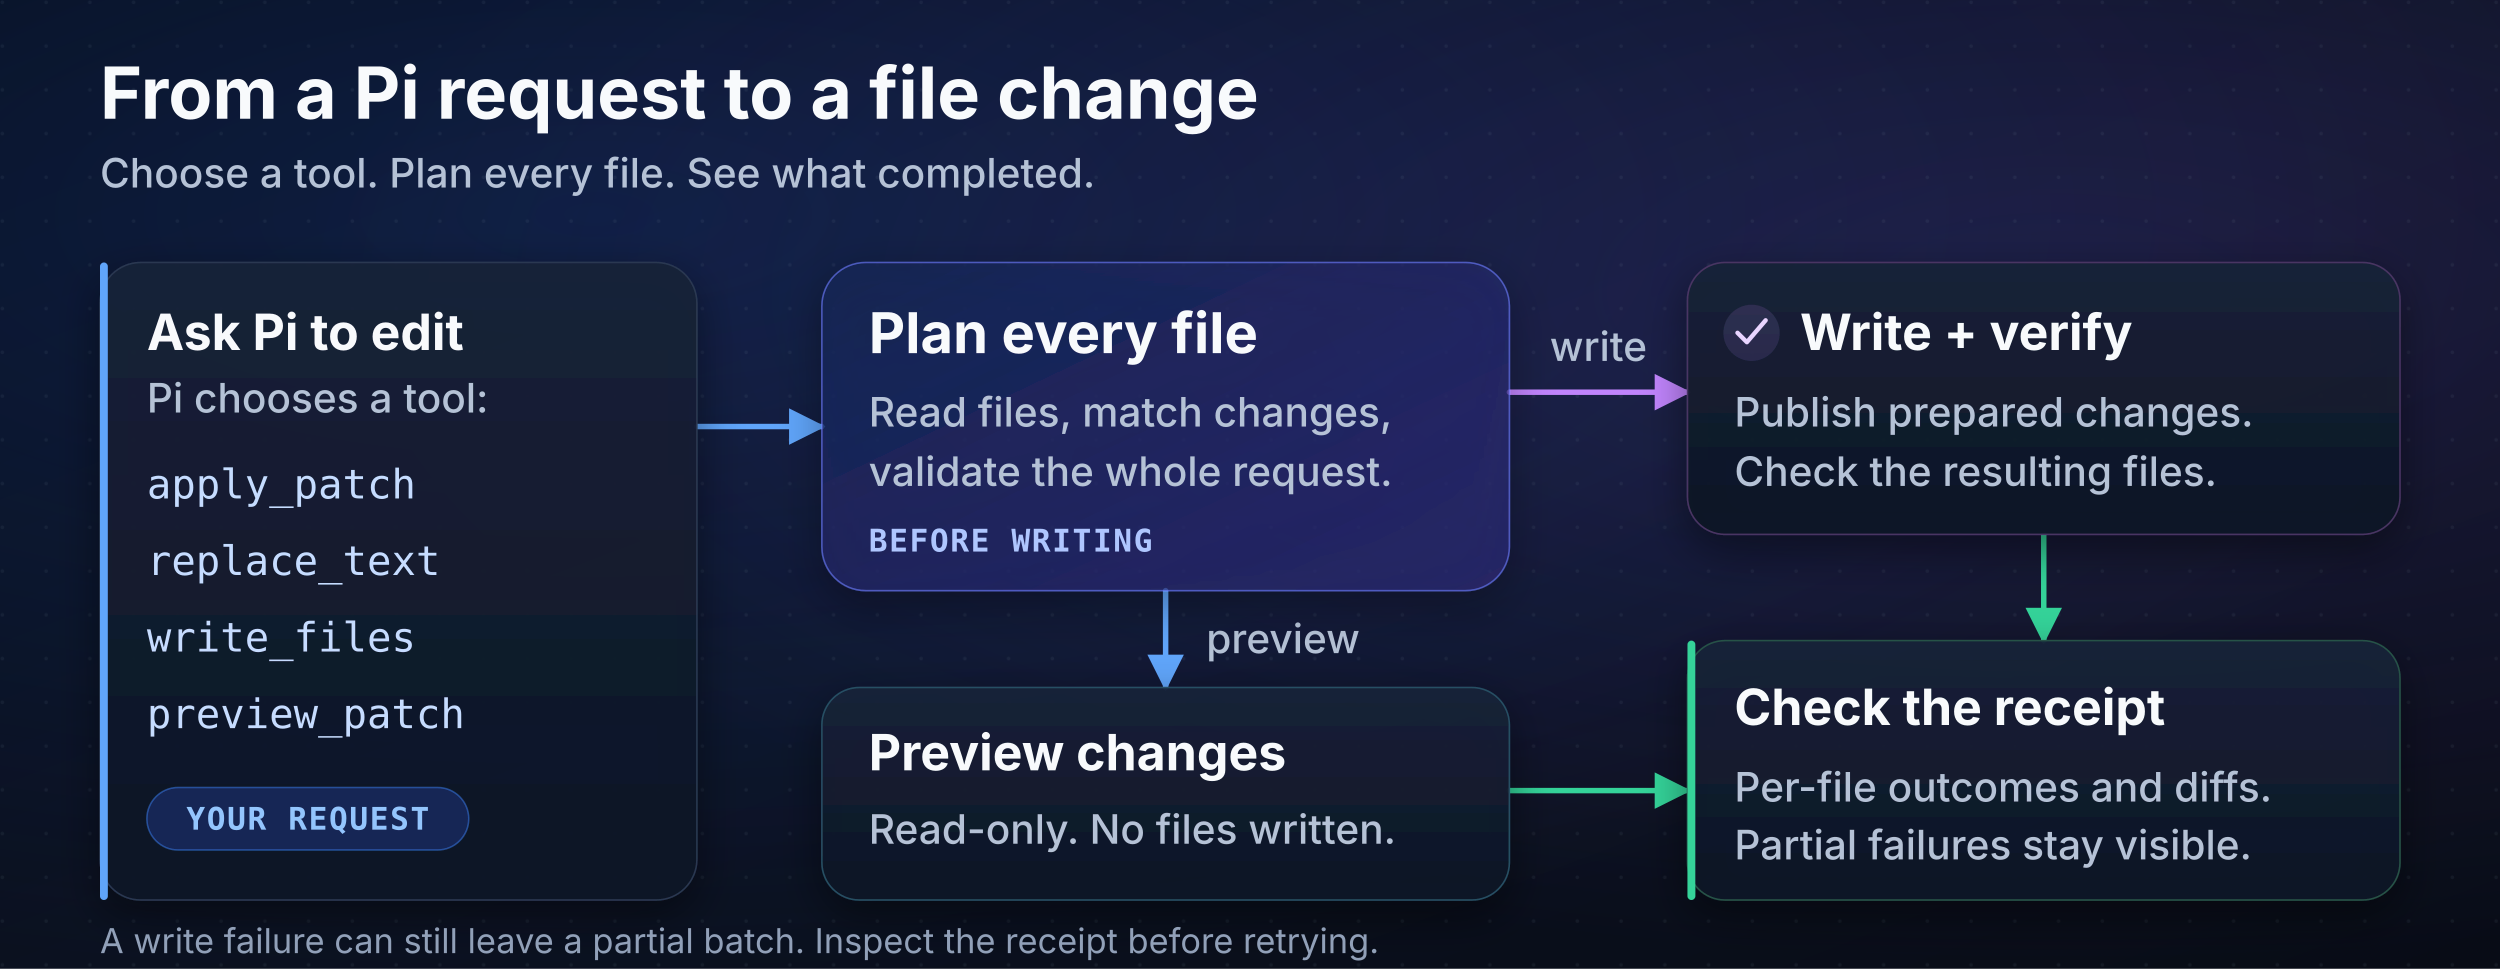
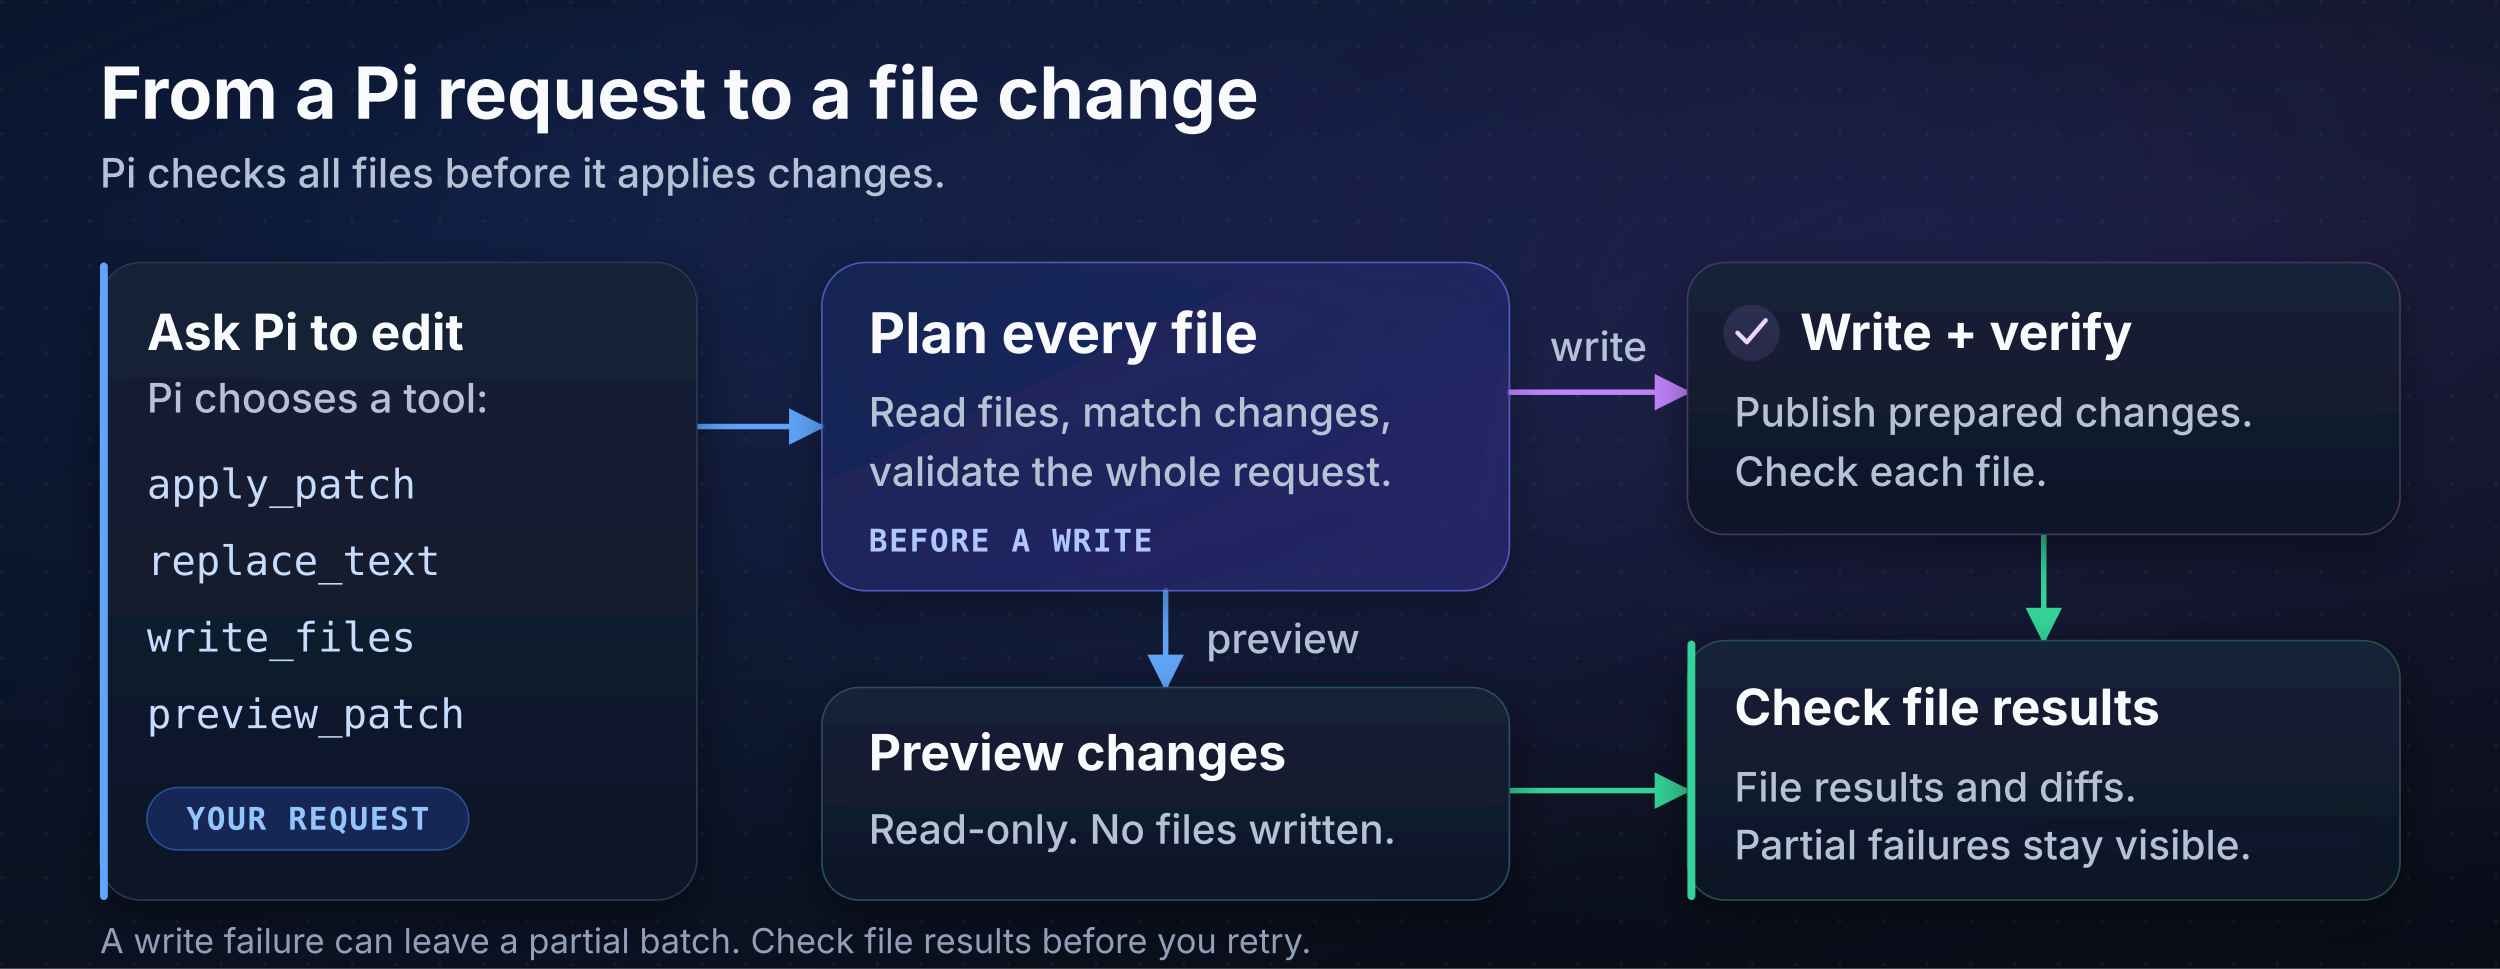
<svg xmlns="http://www.w3.org/2000/svg" width="1600" height="620" viewBox="0 0 1600 620" role="img" aria-labelledby="title desc">
  <defs>
    <linearGradient id="canvas" x1="0" y1="0" x2="1" y2="1">
      <stop stop-color="#060A12" />
      <stop offset="0.52" stop-color="#0B1120" />
      <stop offset="1" stop-color="#080C16" />
    </linearGradient>
    <radialGradient id="blueBloom" cx="0.24" cy="0.22" r="0.8">
      <stop stop-color="#2563EB" stop-opacity="0.20" />
      <stop offset="1" stop-color="#2563EB" stop-opacity="0" />
    </radialGradient>
    <radialGradient id="violetBloom" cx="0.82" cy="0.3" r="0.7">
      <stop stop-color="#8B5CF6" stop-opacity="0.14" />
      <stop offset="1" stop-color="#8B5CF6" stop-opacity="0" />
    </radialGradient>
    <linearGradient id="glass" x1="0" y1="0" x2="0" y2="1">
      <stop stop-color="#172238" stop-opacity="0.96" />
      <stop offset="1" stop-color="#0E1525" stop-opacity="0.98" />
    </linearGradient>
    <linearGradient id="focus" x1="0" y1="0" x2="1" y2="1">
      <stop stop-color="#172554" stop-opacity="0.82" />
      <stop offset="1" stop-color="#312E81" stop-opacity="0.58" />
    </linearGradient>
    <pattern id="dotGrid" width="28" height="28" patternUnits="userSpaceOnUse">
      <circle cx="1.5" cy="1.5" r="1.2" fill="#94A3B8" fill-opacity="0.08" />
    </pattern>
    <filter id="shadow" x="-20%" y="-30%" width="140%" height="170%">
      <feDropShadow dx="0" dy="10" stdDeviation="14" flood-color="#02040A" flood-opacity="0.44" />
    </filter>
    <marker id="arrowBlue" viewBox="0 0 12 12" refX="10" refY="6" markerWidth="8" markerHeight="8" orient="auto">
      <path d="M1 1 11 6 1 11Z" fill="#60A5FA" />
    </marker>
    <marker id="arrowViolet" viewBox="0 0 12 12" refX="10" refY="6" markerWidth="8" markerHeight="8" orient="auto">
      <path d="M1 1 11 6 1 11Z" fill="#C084FC" />
    </marker>
    <marker id="arrowGreen" viewBox="0 0 12 12" refX="10" refY="6" markerWidth="8" markerHeight="8" orient="auto">
      <path d="M1 1 11 6 1 11Z" fill="#34D399" />
    </marker>
    <style>
      .sans { font-family: Inter, ui-sans-serif, Arial, sans-serif; }
      .mono { font-family: "JetBrains Mono", ui-monospace, monospace; }
      .title { font: 700 46px Inter, ui-sans-serif, Arial, sans-serif; fill: #F8FAFC; }
      .card-title { font: 650 32px Inter, ui-sans-serif, Arial, sans-serif; fill: #F8FAFC; }
      .copy { font: 450 26px Inter, ui-sans-serif, Arial, sans-serif; fill: #B5C2D6; }
      .code { font: 500 26px "JetBrains Mono", ui-monospace, monospace; fill: #C6DCFF; }
      .chip { font: 700 20px "JetBrains Mono", ui-monospace, monospace; letter-spacing: 1px; }
      .connector { fill: none; stroke-width: 3.5; stroke-linecap: round; }
    </style>
  </defs>
  <rect width="1600" height="620" fill="url(#canvas)" />
  <rect width="1600" height="620" fill="url(#blueBloom)" />
  <rect width="1600" height="620" fill="url(#violetBloom)" />
  <rect width="1600" height="620" fill="url(#dotGrid)" />
  <text x="64" y="76" class="title">From a Pi request to a file change</text>
-   <text x="64" y="120" class="copy">Choose a tool. Plan every file. See what completed.</text>
+   <text x="64" y="120" class="copy">Pi checks all files before it applies changes.</text>
  <path d="M446 273H526" class="connector" stroke="#60A5FA" marker-end="url(#arrowBlue)" />
  <path d="M966 251H1080" class="connector" stroke="#C084FC" marker-end="url(#arrowViolet)" />
  <text x="1023" y="231" text-anchor="middle" class="copy" fill="#D8B4FE">write</text>
  <path d="M746 378V440" class="connector" stroke="#60A5FA" marker-end="url(#arrowBlue)" />
  <text x="772" y="418" class="copy">preview</text>
  <path d="M1308 342V410" class="connector" stroke="#34D399" marker-end="url(#arrowGreen)" />
  <path d="M966 506H1080" class="connector" stroke="#34D399" marker-end="url(#arrowGreen)" />
  <g transform="translate(64 168)" filter="url(#shadow)">
    <rect width="382" height="408" rx="26" fill="url(#glass)" stroke="#2A3851" />
    <rect width="5" height="408" rx="2.5" fill="#60A5FA" />
    <text x="30" y="56" class="card-title">Ask Pi to edit</text>
    <text x="30" y="96" class="copy">Pi chooses a tool:</text>
    <text x="30" y="151" class="code">apply_patch</text>
    <text x="30" y="200" class="code">replace_text</text>
    <text x="30" y="249" class="code">write_files</text>
    <text x="30" y="298" class="code">preview_patch</text>
    <rect x="30" y="336" width="206" height="40" rx="20" fill="#172554" stroke="#3B82F6" stroke-opacity="0.50" />
    <text x="133" y="363" text-anchor="middle" class="chip" fill="#93C5FD">YOUR REQUEST</text>
  </g>
  <g transform="translate(526 168)" filter="url(#shadow)">
    <rect width="440" height="210" rx="28" fill="url(#focus)" stroke="#6D7DFF" stroke-opacity="0.62" />
    <text x="30" y="58" class="card-title" style="font-size:36px">Plan every file</text>
    <text x="30" y="105" class="copy">Read files, match changes,</text>
    <text x="30" y="143" class="copy">validate the whole request.</text>
-     <text x="30" y="185" class="chip" fill="#AFC6FF">BEFORE WRITING</text>
+     <text x="30" y="185" class="chip" fill="#AFC6FF">BEFORE A WRITE</text>
  </g>
  <g transform="translate(1080 168)" filter="url(#shadow)">
    <rect width="456" height="174" rx="24" fill="url(#glass)" stroke="#4A3563" />
    <circle cx="41" cy="45" r="18" fill="#C084FC" fill-opacity="0.14" />
    <path d="m32 45 6 6 12-14" fill="none" stroke="#E9D5FF" stroke-width="2.8" stroke-linecap="round" stroke-linejoin="round" />
    <text x="72" y="56" class="card-title">Write + verify</text>
    <text x="30" y="105" class="copy">Publish prepared changes.</text>
-     <text x="30" y="143" class="copy">Check the resulting files.</text>
+     <text x="30" y="143" class="copy">Check each file.</text>
  </g>
  <g transform="translate(526 440)" filter="url(#shadow)">
    <rect width="440" height="136" rx="24" fill="url(#glass)" stroke="#285064" />
    <text x="30" y="53" class="card-title">Preview changes</text>
    <text x="30" y="100" class="copy">Read-only. No files written.</text>
  </g>
  <g transform="translate(1080 410)" filter="url(#shadow)">
    <rect width="456" height="166" rx="24" fill="url(#glass)" stroke="#285347" />
    <rect width="5" height="166" rx="2.5" fill="#34D399" />
-     <text x="30" y="54" class="card-title">Check the receipt</text>
-     <text x="30" y="103" class="copy">Per-file outcomes and diffs.</text>
+     <text x="30" y="54" class="card-title">Check file results</text>
+     <text x="30" y="103" class="copy">File results and diffs.</text>
    <text x="30" y="140" class="copy">Partial failures stay visible.</text>
  </g>
-   <text x="64" y="610" class="sans" font-size="22" fill="#91A0B8">A write failure can still leave a partial batch. Inspect the receipt before retrying.</text>
+   <text x="64" y="610" class="sans" font-size="22" fill="#91A0B8">A write failure can leave a partial batch. Check file results before you retry.</text>
</svg>
